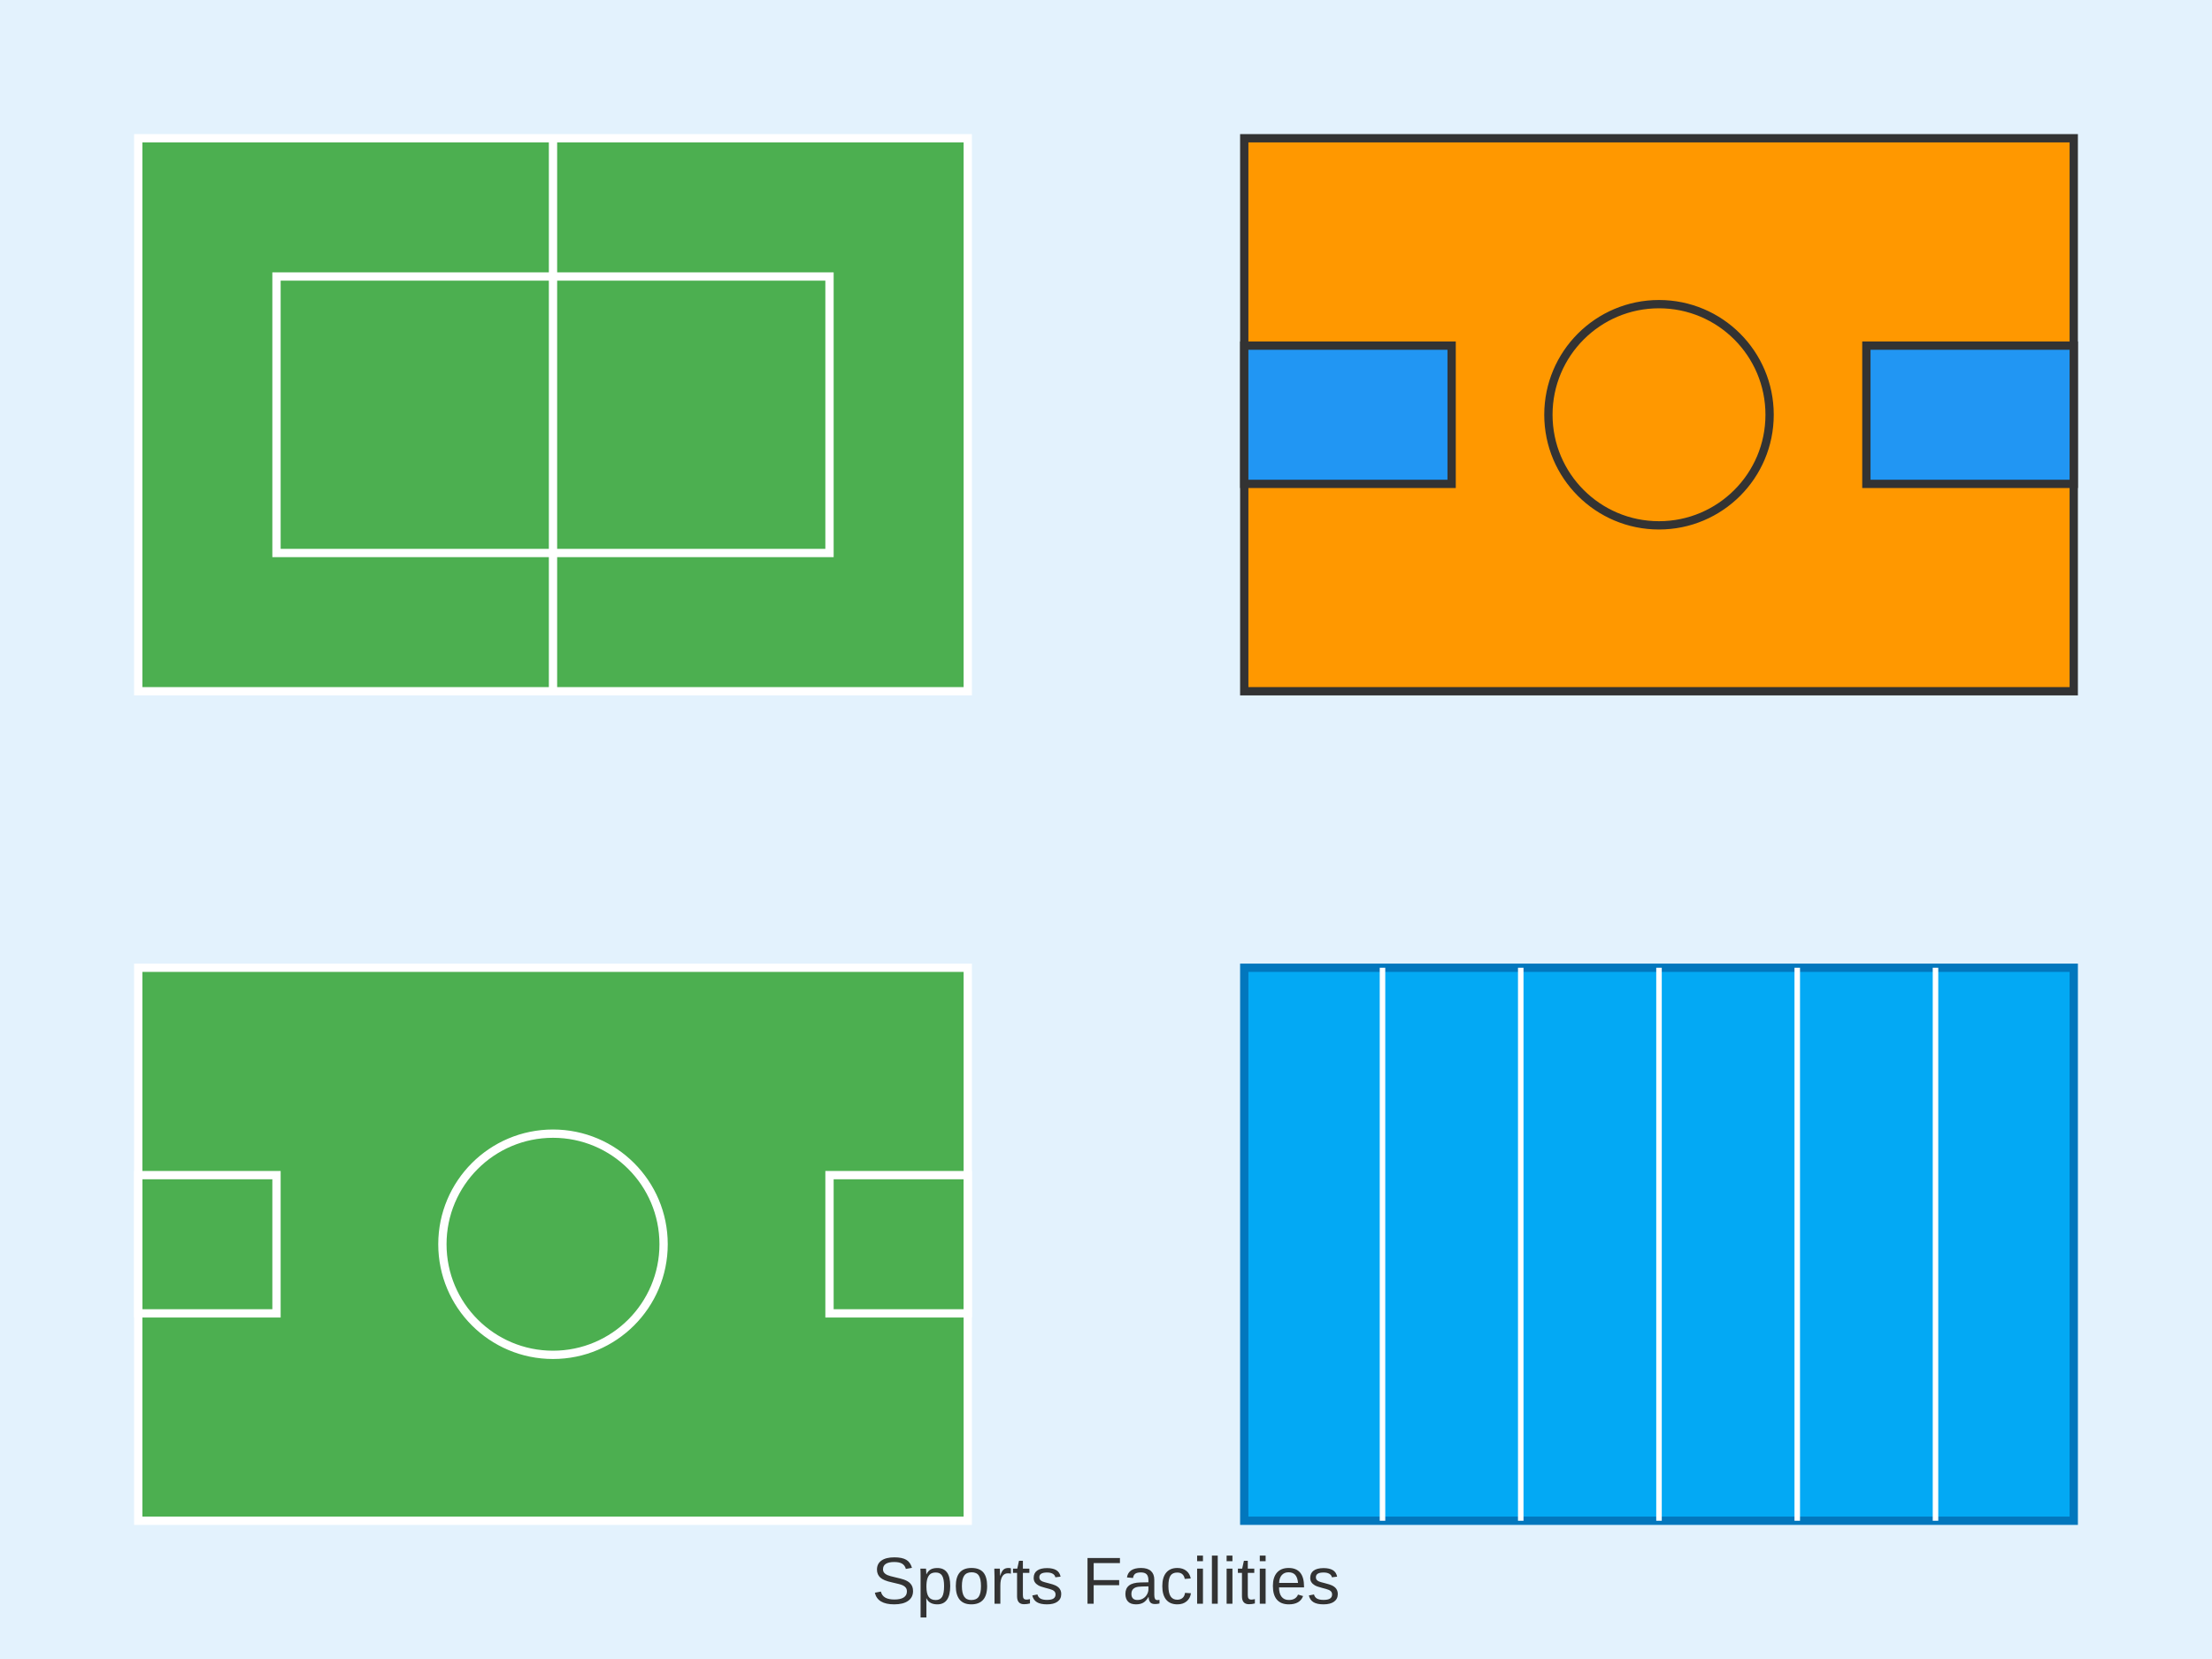
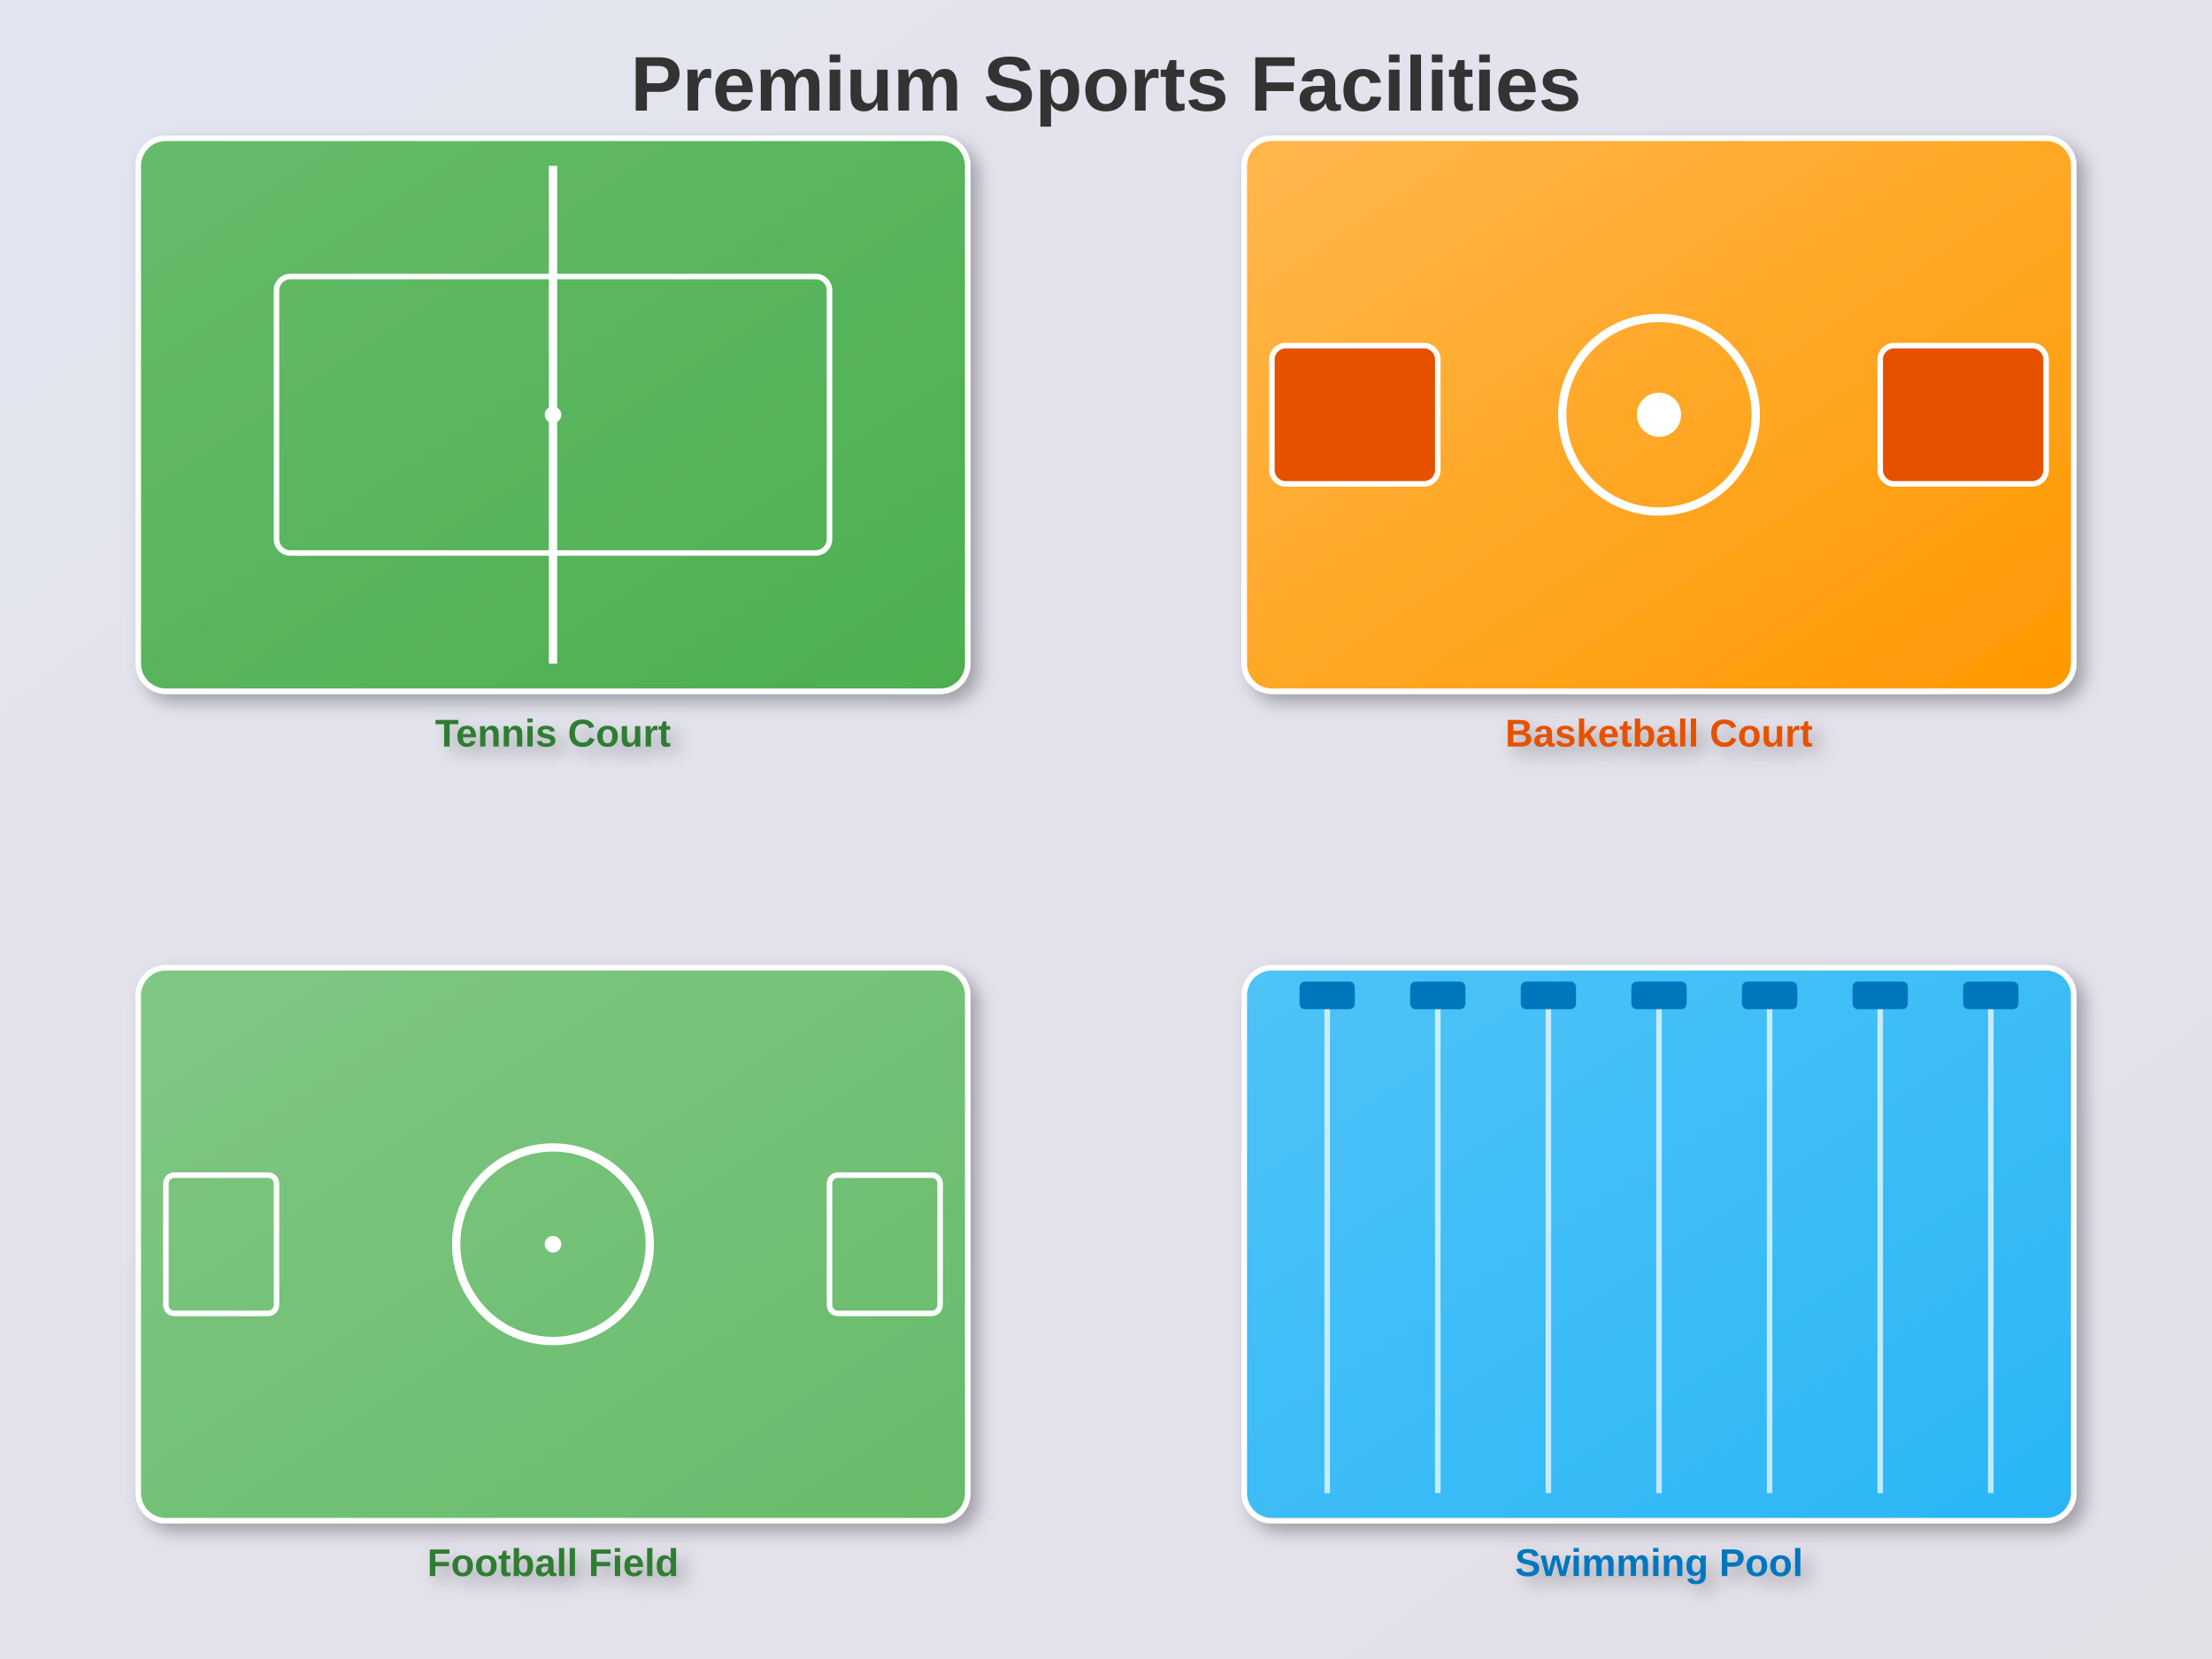
<svg xmlns="http://www.w3.org/2000/svg" viewBox="0 0 800 600" width="800" height="600">
-   <rect width="800" height="600" fill="#e3f2fd" />
-   <rect x="50" y="50" width="300" height="200" fill="#4caf50" stroke="#ffffff" stroke-width="3" />
-   <line x1="200" y1="50" x2="200" y2="250" stroke="#ffffff" stroke-width="3" />
-   <rect x="100" y="100" width="200" height="100" fill="none" stroke="#ffffff" stroke-width="3" />
-   <rect x="450" y="50" width="300" height="200" fill="#ff9800" stroke="#333333" stroke-width="3" />
-   <circle cx="600" cy="150" r="40" fill="none" stroke="#333333" stroke-width="3" />
-   <rect x="450" y="125" width="75" height="50" fill="#2196f3" stroke="#333333" stroke-width="3" />
-   <rect x="675" y="125" width="75" height="50" fill="#2196f3" stroke="#333333" stroke-width="3" />
-   <rect x="50" y="350" width="300" height="200" fill="#4caf50" stroke="#ffffff" stroke-width="3" />
-   <rect x="50" y="425" width="50" height="50" fill="none" stroke="#ffffff" stroke-width="3" />
-   <rect x="300" y="425" width="50" height="50" fill="none" stroke="#ffffff" stroke-width="3" />
-   <circle cx="200" cy="450" r="40" fill="none" stroke="#ffffff" stroke-width="3" />
-   <rect x="450" y="350" width="300" height="200" fill="#03a9f4" stroke="#0277bd" stroke-width="3" />
-   <line x1="500" y1="350" x2="500" y2="550" stroke="#ffffff" stroke-width="2" />
-   <line x1="550" y1="350" x2="550" y2="550" stroke="#ffffff" stroke-width="2" />
-   <line x1="600" y1="350" x2="600" y2="550" stroke="#ffffff" stroke-width="2" />
-   <line x1="650" y1="350" x2="650" y2="550" stroke="#ffffff" stroke-width="2" />
-   <line x1="700" y1="350" x2="700" y2="550" stroke="#ffffff" stroke-width="2" />
-   <text x="400" y="580" font-family="Arial" font-size="24" text-anchor="middle" fill="#333333">Sports Facilities</text>
+   <defs>
+     <linearGradient id="bgGrad" x1="0%" y1="0%" x2="100%" y2="100%">
+       <stop offset="0%" style="stop-color:#667eea;stop-opacity:0.1" />
+       <stop offset="100%" style="stop-color:#764ba2;stop-opacity:0.1" />
+     </linearGradient>
+     <linearGradient id="tennisGrad" x1="0%" y1="0%" x2="100%" y2="100%">
+       <stop offset="0%" style="stop-color:#66bb6a;stop-opacity:1" />
+       <stop offset="100%" style="stop-color:#4caf50;stop-opacity:1" />
+     </linearGradient>
+     <linearGradient id="basketGrad" x1="0%" y1="0%" x2="100%" y2="100%">
+       <stop offset="0%" style="stop-color:#ffb74d;stop-opacity:1" />
+       <stop offset="100%" style="stop-color:#ff9800;stop-opacity:1" />
+     </linearGradient>
+     <linearGradient id="footballGrad" x1="0%" y1="0%" x2="100%" y2="100%">
+       <stop offset="0%" style="stop-color:#81c784;stop-opacity:1" />
+       <stop offset="100%" style="stop-color:#66bb6a;stop-opacity:1" />
+     </linearGradient>
+     <linearGradient id="poolGrad" x1="0%" y1="0%" x2="100%" y2="100%">
+       <stop offset="0%" style="stop-color:#4fc3f7;stop-opacity:1" />
+       <stop offset="100%" style="stop-color:#29b6f6;stop-opacity:1" />
+     </linearGradient>
+     <filter id="shadow" x="-20%" y="-20%" width="140%" height="140%">
+       <feDropShadow dx="3" dy="3" stdDeviation="3" flood-opacity="0.3" />
+     </filter>
+   </defs>
+   <rect width="800" height="600" fill="url(#bgGrad)" />
+   <g filter="url(#shadow)">
+     <rect x="50" y="50" width="300" height="200" rx="10" fill="url(#tennisGrad)" stroke="#ffffff" stroke-width="2" />
+     <line x1="200" y1="60" x2="200" y2="240" stroke="#ffffff" stroke-width="3" />
+     <rect x="100" y="100" width="200" height="100" rx="5" fill="none" stroke="#ffffff" stroke-width="2" />
+     <circle cx="200" cy="150" r="3" fill="#ffffff" />
+     <text x="200" y="270" font-family="Arial" font-size="14" font-weight="bold" text-anchor="middle" fill="#2e7d32">Tennis Court</text>
+   </g>
+   <g filter="url(#shadow)">
+     <rect x="450" y="50" width="300" height="200" rx="10" fill="url(#basketGrad)" stroke="#ffffff" stroke-width="2" />
+     <circle cx="600" cy="150" r="35" fill="none" stroke="#ffffff" stroke-width="3" />
+     <rect x="460" y="125" width="60" height="50" rx="5" fill="#e65100" stroke="#ffffff" stroke-width="2" />
+     <rect x="680" y="125" width="60" height="50" rx="5" fill="#e65100" stroke="#ffffff" stroke-width="2" />
+     <circle cx="600" cy="150" r="8" fill="#ffffff" />
+     <text x="600" y="270" font-family="Arial" font-size="14" font-weight="bold" text-anchor="middle" fill="#e65100">Basketball Court</text>
+   </g>
+   <g filter="url(#shadow)">
+     <rect x="50" y="350" width="300" height="200" rx="10" fill="url(#footballGrad)" stroke="#ffffff" stroke-width="2" />
+     <rect x="60" y="425" width="40" height="50" rx="3" fill="none" stroke="#ffffff" stroke-width="2" />
+     <rect x="300" y="425" width="40" height="50" rx="3" fill="none" stroke="#ffffff" stroke-width="2" />
+     <circle cx="200" cy="450" r="35" fill="none" stroke="#ffffff" stroke-width="3" />
+     <circle cx="200" cy="450" r="3" fill="#ffffff" />
+     <text x="200" y="570" font-family="Arial" font-size="14" font-weight="bold" text-anchor="middle" fill="#2e7d32">Football Field</text>
+   </g>
+   <g filter="url(#shadow)">
+     <rect x="450" y="350" width="300" height="200" rx="10" fill="url(#poolGrad)" stroke="#ffffff" stroke-width="2" />
+     <line x1="480" y1="360" x2="480" y2="540" stroke="#ffffff" stroke-width="2" opacity="0.7" />
+     <line x1="520" y1="360" x2="520" y2="540" stroke="#ffffff" stroke-width="2" opacity="0.7" />
+     <line x1="560" y1="360" x2="560" y2="540" stroke="#ffffff" stroke-width="2" opacity="0.7" />
+     <line x1="600" y1="360" x2="600" y2="540" stroke="#ffffff" stroke-width="2" opacity="0.7" />
+     <line x1="640" y1="360" x2="640" y2="540" stroke="#ffffff" stroke-width="2" opacity="0.7" />
+     <line x1="680" y1="360" x2="680" y2="540" stroke="#ffffff" stroke-width="2" opacity="0.7" />
+     <line x1="720" y1="360" x2="720" y2="540" stroke="#ffffff" stroke-width="2" opacity="0.7" />
+     <rect x="470" y="355" width="20" height="10" rx="2" fill="#0277bd" />
+     <rect x="510" y="355" width="20" height="10" rx="2" fill="#0277bd" />
+     <rect x="550" y="355" width="20" height="10" rx="2" fill="#0277bd" />
+     <rect x="590" y="355" width="20" height="10" rx="2" fill="#0277bd" />
+     <rect x="630" y="355" width="20" height="10" rx="2" fill="#0277bd" />
+     <rect x="670" y="355" width="20" height="10" rx="2" fill="#0277bd" />
+     <rect x="710" y="355" width="20" height="10" rx="2" fill="#0277bd" />
+     <text x="600" y="570" font-family="Arial" font-size="14" font-weight="bold" text-anchor="middle" fill="#0277bd">Swimming Pool</text>
+   </g>
+   <text x="400" y="40" font-family="Arial" font-size="28" font-weight="bold" text-anchor="middle" fill="#333333">Premium Sports Facilities</text>
</svg>
